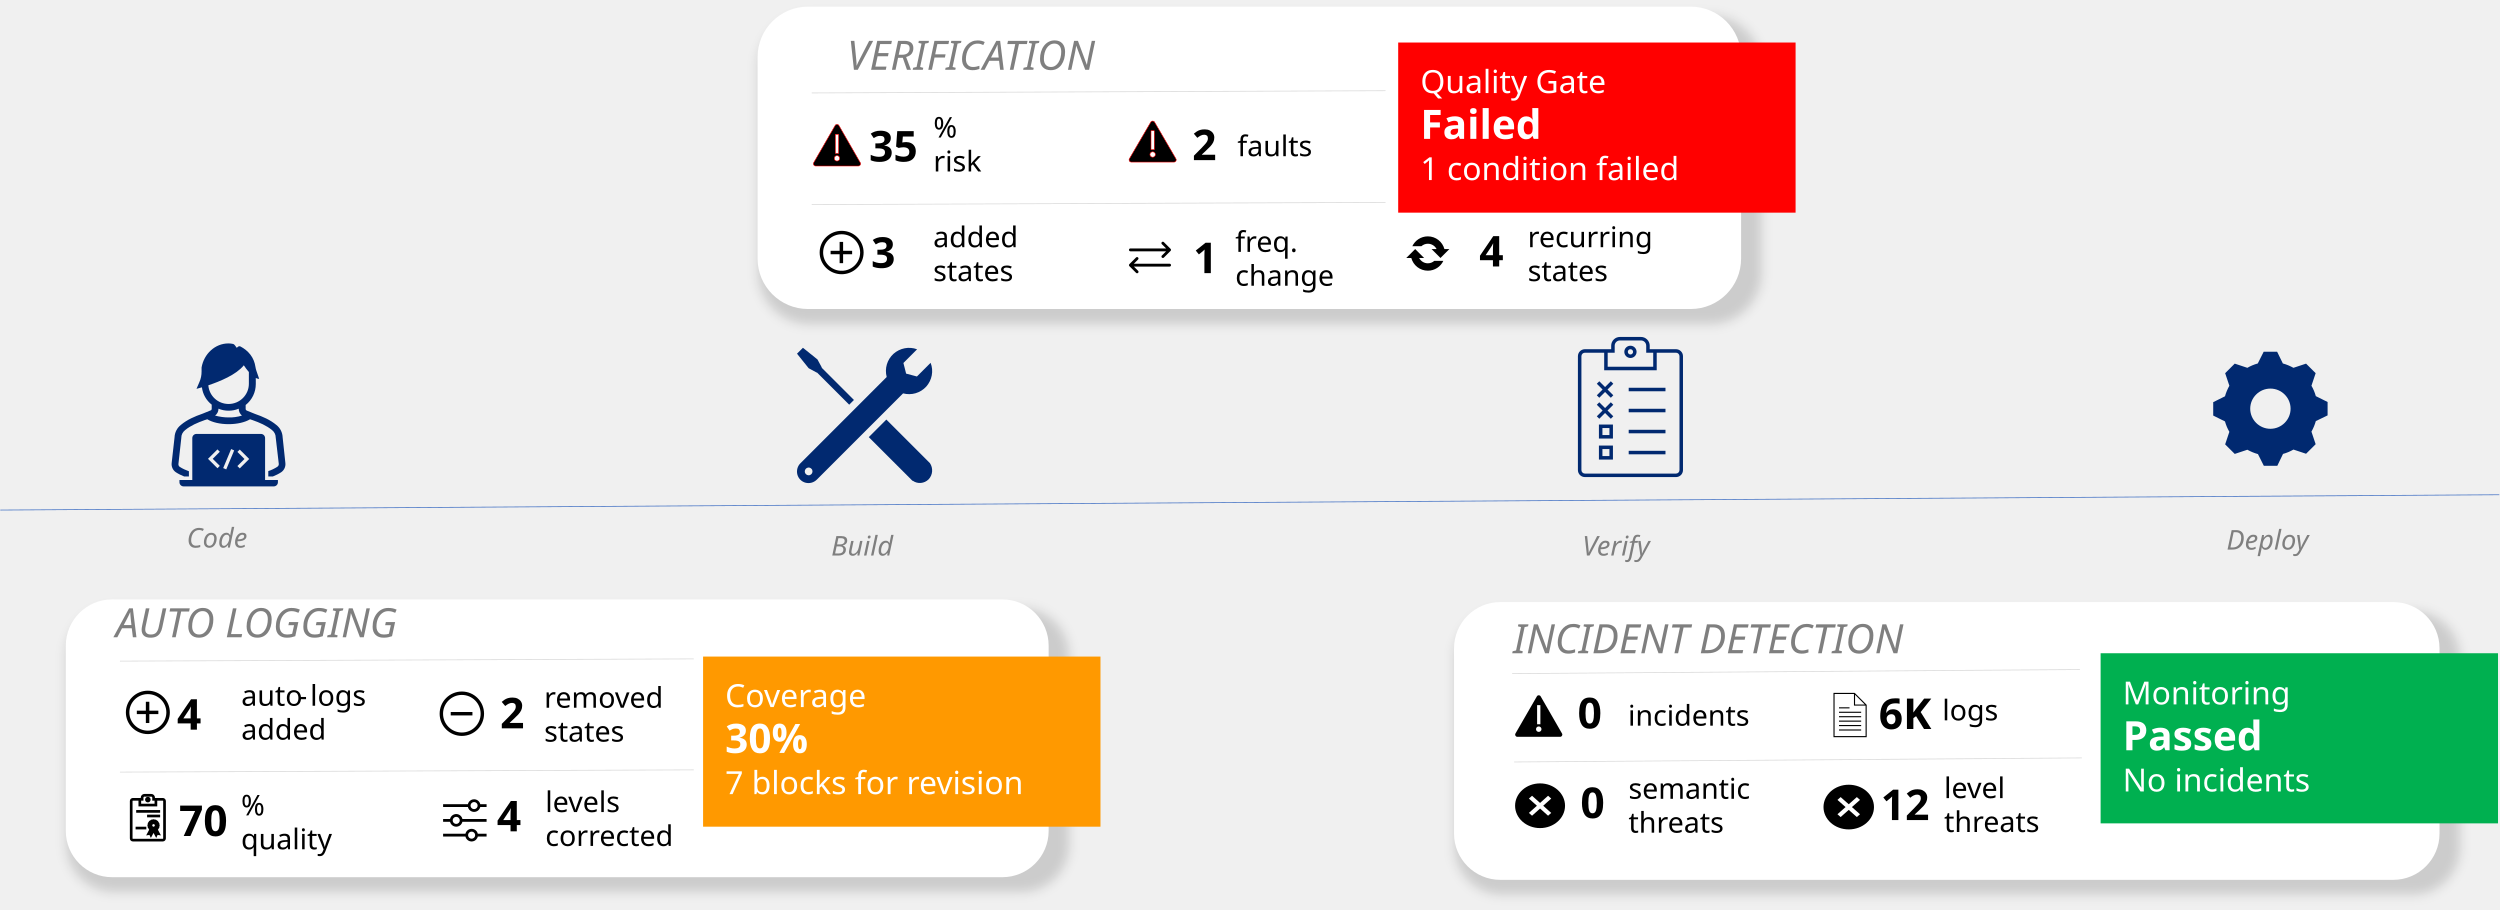
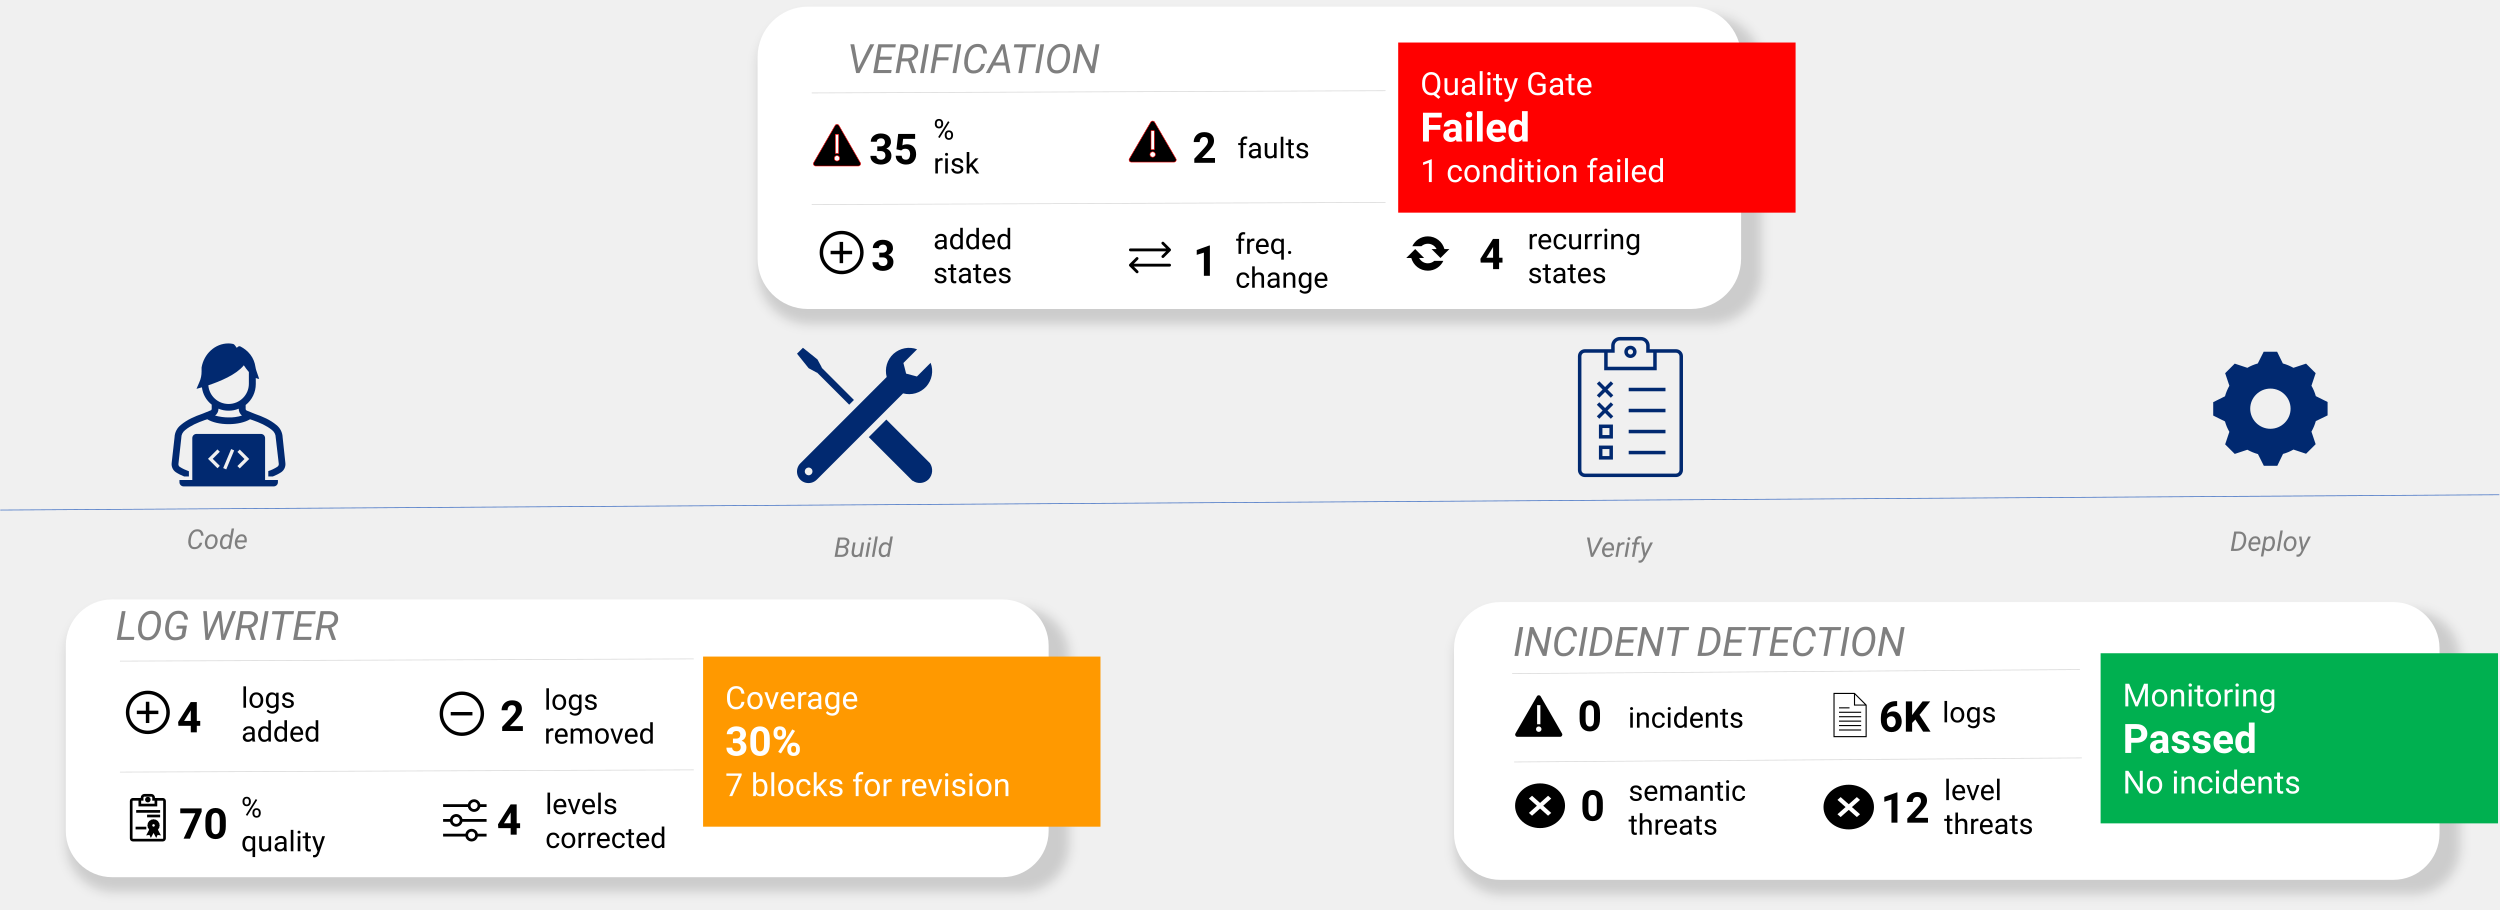
<svg xmlns="http://www.w3.org/2000/svg" width="3762" height="1369" xml:space="preserve" overflow="hidden">
  <defs>
    <filter id="fx0" x="-10%" y="-10%" width="120%" height="120%" filterUnits="userSpaceOnUse" primitiveUnits="userSpaceOnUse">
      <feComponentTransfer color-interpolation-filters="sRGB">
        <feFuncR type="discrete" tableValues="0 0" />
        <feFuncG type="discrete" tableValues="0 0" />
        <feFuncB type="discrete" tableValues="0 0" />
        <feFuncA type="linear" slope="0.149" intercept="0" />
      </feComponentTransfer>
      <feGaussianBlur stdDeviation="7.639 7.639" />
    </filter>
    <filter id="fx1" x="-10%" y="-10%" width="120%" height="120%" filterUnits="userSpaceOnUse" primitiveUnits="userSpaceOnUse">
      <feComponentTransfer color-interpolation-filters="sRGB">
        <feFuncR type="discrete" tableValues="0 0" />
        <feFuncG type="discrete" tableValues="0 0" />
        <feFuncB type="discrete" tableValues="0 0" />
        <feFuncA type="linear" slope="0.149" intercept="0" />
      </feComponentTransfer>
      <feGaussianBlur stdDeviation="7.639 7.639" />
    </filter>
    <filter id="fx2" x="-10%" y="-10%" width="120%" height="120%" filterUnits="userSpaceOnUse" primitiveUnits="userSpaceOnUse">
      <feComponentTransfer color-interpolation-filters="sRGB">
        <feFuncR type="discrete" tableValues="0 0" />
        <feFuncG type="discrete" tableValues="0 0" />
        <feFuncB type="discrete" tableValues="0 0" />
        <feFuncA type="linear" slope="0.149" intercept="0" />
      </feComponentTransfer>
      <feGaussianBlur stdDeviation="7.639 7.639" />
    </filter>
    <clipPath id="clip3">
      <rect x="320" y="164" width="3762" height="1369" />
    </clipPath>
    <clipPath id="clip4">
      <rect x="-7" y="-7" width="1570" height="526" />
    </clipPath>
    <clipPath id="clip5">
      <rect x="0" y="0" width="1558" height="512" />
    </clipPath>
    <clipPath id="clip6">
      <rect x="2016" y="517" width="69" height="70" />
    </clipPath>
    <clipPath id="clip7">
      <rect x="2016" y="517" width="69" height="70" />
    </clipPath>
    <clipPath id="clip8">
      <rect x="2016" y="517" width="69" height="70" />
    </clipPath>
    <clipPath id="clip9">
      <rect x="2435" y="511" width="68" height="68" />
    </clipPath>
    <clipPath id="clip10">
      <rect x="2435" y="511" width="68" height="68" />
    </clipPath>
    <clipPath id="clip11">
      <rect x="2435" y="511" width="68" height="68" />
    </clipPath>
    <clipPath id="clip12">
      <rect x="-7" y="-7" width="1574" height="487" />
    </clipPath>
    <clipPath id="clip13">
      <rect x="0" y="0" width="1561" height="474" />
    </clipPath>
    <clipPath id="clip14">
      <rect x="3063" y="1200" width="81" height="81" />
    </clipPath>
    <clipPath id="clip15">
      <rect x="3063" y="1200" width="81" height="81" />
    </clipPath>
    <clipPath id="clip16">
      <rect x="3063" y="1200" width="81" height="81" />
    </clipPath>
    <clipPath id="clip17">
      <rect x="3053" y="1336" width="98" height="86" />
    </clipPath>
    <clipPath id="clip18">
      <rect x="3053" y="1336" width="98" height="86" />
    </clipPath>
    <clipPath id="clip19">
      <rect x="3053" y="1336" width="98" height="86" />
    </clipPath>
    <clipPath id="clip20">
      <rect x="542" y="657" width="245" height="244" />
    </clipPath>
    <clipPath id="clip21">
      <rect x="542" y="657" width="245" height="244" />
    </clipPath>
    <clipPath id="clip22">
      <rect x="542" y="657" width="245" height="244" />
    </clipPath>
    <clipPath id="clip23">
      <rect x="1499" y="666" width="245" height="245" />
    </clipPath>
    <clipPath id="clip24">
      <rect x="1499" y="666" width="245" height="245" />
    </clipPath>
    <clipPath id="clip25">
      <rect x="1499" y="666" width="245" height="245" />
    </clipPath>
    <clipPath id="clip26">
      <rect x="3614" y="658" width="244" height="243" />
    </clipPath>
    <clipPath id="clip27">
      <rect x="3614" y="658" width="244" height="243" />
    </clipPath>
    <clipPath id="clip28">
      <rect x="3614" y="658" width="244" height="243" />
    </clipPath>
    <clipPath id="clip29">
      <rect x="2646" y="650" width="254" height="254" />
    </clipPath>
    <clipPath id="clip30">
      <rect x="2646" y="650" width="254" height="254" />
    </clipPath>
    <clipPath id="clip31">
      <rect x="2646" y="650" width="254" height="254" />
    </clipPath>
    <clipPath id="clip32">
      <rect x="1540" y="343" width="80" height="80" />
    </clipPath>
    <clipPath id="clip33">
      <rect x="1540" y="343" width="80" height="80" />
    </clipPath>
    <clipPath id="clip34">
      <rect x="1540" y="343" width="80" height="80" />
    </clipPath>
    <clipPath id="clip35">
      <rect x="2015" y="337" width="80" height="79" />
    </clipPath>
    <clipPath id="clip36">
      <rect x="2015" y="337" width="80" height="79" />
    </clipPath>
    <clipPath id="clip37">
      <rect x="2015" y="337" width="80" height="79" />
    </clipPath>
    <clipPath id="clip38">
      <rect x="2596" y="1202" width="80" height="80" />
    </clipPath>
    <clipPath id="clip39">
      <rect x="2596" y="1202" width="80" height="80" />
    </clipPath>
    <clipPath id="clip40">
      <rect x="2596" y="1202" width="80" height="80" />
    </clipPath>
    <clipPath id="clip41">
      <rect x="1546" y="504" width="80" height="79" />
    </clipPath>
    <clipPath id="clip42">
      <rect x="1546" y="504" width="80" height="79" />
    </clipPath>
    <clipPath id="clip43">
      <rect x="1546" y="504" width="80" height="79" />
    </clipPath>
    <clipPath id="clip44">
      <rect x="2590" y="1334" width="96" height="85" />
    </clipPath>
    <clipPath id="clip45">
      <rect x="2590" y="1334" width="96" height="85" />
    </clipPath>
    <clipPath id="clip46">
      <rect x="2590" y="1334" width="96" height="85" />
    </clipPath>
    <clipPath id="clip47">
      <rect x="-7" y="-7" width="1570" height="487" />
    </clipPath>
    <clipPath id="clip48">
      <rect x="0" y="0" width="1557" height="474" />
    </clipPath>
    <clipPath id="clip49">
      <rect x="502" y="1196" width="80" height="79" />
    </clipPath>
    <clipPath id="clip50">
      <rect x="502" y="1196" width="80" height="79" />
    </clipPath>
    <clipPath id="clip51">
      <rect x="502" y="1196" width="80" height="79" />
    </clipPath>
    <clipPath id="clip52">
      <rect x="974" y="1197" width="81" height="82" />
    </clipPath>
    <clipPath id="clip53">
      <rect x="974" y="1197" width="81" height="82" />
    </clipPath>
    <clipPath id="clip54">
      <rect x="974" y="1197" width="81" height="82" />
    </clipPath>
    <clipPath id="clip55">
      <rect x="500" y="1353" width="85" height="83" />
    </clipPath>
    <clipPath id="clip56">
      <rect x="500" y="1353" width="85" height="83" />
    </clipPath>
    <clipPath id="clip57">
      <rect x="500" y="1353" width="85" height="83" />
    </clipPath>
    <clipPath id="clip58">
      <rect x="974" y="1354" width="90" height="90" />
    </clipPath>
    <clipPath id="clip59">
      <rect x="974" y="1354" width="90" height="90" />
    </clipPath>
    <clipPath id="clip60">
      <rect x="974" y="1354" width="90" height="90" />
    </clipPath>
  </defs>
  <g clip-path="url(#clip3)" transform="translate(-320 -164)">
    <g clip-path="url(#clip4)" filter="url(#fx0)" transform="translate(1437 164)">
      <g clip-path="url(#clip5)">
        <path d="M24.198 101.05C24.198 58.329 58.83 23.698 101.55 23.698L1456.45 23.698C1499.17 23.698 1533.8 58.329 1533.8 101.05L1533.8 410.445C1533.8 453.166 1499.17 487.798 1456.45 487.798L101.55 487.798C58.83 487.798 24.198 453.166 24.198 410.445Z" fill="#FFFFFF" fill-rule="evenodd" />
      </g>
    </g>
    <path d="M1460 249.835C1460 207.953 1493.95 174 1535.84 174L2864.16 174C2906.05 174 2940 207.953 2940 249.835L2940 553.165C2940 595.047 2906.05 629 2864.16 629L1535.84 629C1493.95 629 1460 595.047 1460 553.165Z" fill="#FFFFFF" fill-rule="evenodd" />
    <rect x="2424" y="228" width="598" height="256" fill="#FF0000" />
-     <text fill="#FFFFFF" font-family="Nunito,Nunito_MSFontService,sans-serif" font-weight="400" font-size="48" transform="matrix(1 0 0 1 2457.43 304)">Quality Gate<tspan font-weight="700" font-size="61" x="0" y="69">Failed</tspan>
-       <tspan font-size="48" x="0" y="131">1 condition failed</tspan>
-     </text>
+     <text fill="#FFFFFF" font-family="Roboto,Roboto_MSFontService,sans-serif" font-weight="400" font-size="48" transform="matrix(1 0 0 1 2457.43 307)">Quality Gate</text>
+     <text fill="#FFFFFF" font-family="Roboto,Roboto_MSFontService,sans-serif" font-weight="700" font-size="61" transform="matrix(1 0 0 1 2457.43 377)">Failed</text>
+     <text fill="#FFFFFF" font-family="Roboto,Roboto_MSFontService,sans-serif" font-weight="400" font-size="48" transform="matrix(1 0 0 1 2457.43 438)">1 condition failed</text>
    <path d="M0 0 863.466 3.364" stroke="#D9D9D9" stroke-width="1.146" stroke-miterlimit="8" fill="none" fill-rule="evenodd" transform="matrix(1 0 0 -1 1541.5 303.864)" />
    <path d="M0 0 863.466 3.364" stroke="#D9D9D9" stroke-width="1.146" stroke-miterlimit="8" fill="none" fill-rule="evenodd" transform="matrix(1 0 0 -1 1541.5 471.864)" />
-     <text font-family="Nunito,Nunito_MSFontService,sans-serif" font-weight="700" font-size="64" transform="matrix(1 0 0 1 1627.8 407)">35<tspan font-size="64" x="486.252" y="-2">2</tspan>
-       <tspan font-weight="400" font-size="43" x="554.169" y="-8">faults</tspan>
-       <tspan font-size="64" x="3.048" y="160">3 </tspan>
-       <tspan font-weight="400" font-size="43" x="96.738" y="-36">%</tspan>
-       <tspan font-weight="400" font-size="43" x="96.738" y="15">risk</tspan>
-       <tspan font-weight="400" font-size="43" x="96.447" y="129">added</tspan>
-       <tspan font-weight="400" font-size="43" x="96.447" y="180">states</tspan>
-       <tspan font-size="64" x="487.819" y="168">1 </tspan>
-       <tspan font-weight="400" font-size="43" x="551.013" y="136">freq. </tspan>
-       <tspan font-weight="400" font-size="43" x="551.013" y="187">change</tspan>
-     </text>
+     <text font-family="Roboto,Roboto_MSFontService,sans-serif" font-weight="700" font-size="64" transform="matrix(1 0 0 1 1627.8 411)">35</text>
+     <text font-family="Roboto,Roboto_MSFontService,sans-serif" font-weight="700" font-size="64" transform="matrix(1 0 0 1 2114.05 409)">2</text>
+     <text font-family="Roboto,Roboto_MSFontService,sans-serif" font-weight="400" font-size="43" transform="matrix(1 0 0 1 2181.97 402)">faults</text>
+     <text font-family="Roboto,Roboto_MSFontService,sans-serif" font-weight="700" font-size="64" transform="matrix(1 0 0 1 1630.84 571)">3 </text>
+     <text font-family="Roboto,Roboto_MSFontService,sans-serif" font-weight="400" font-size="43" transform="matrix(1 0 0 1 1724.53 374)">%</text>
+     <text font-family="Roboto,Roboto_MSFontService,sans-serif" font-weight="400" font-size="43" transform="matrix(1 0 0 1 1724.53 425)">risk</text>
+     <text font-family="Roboto,Roboto_MSFontService,sans-serif" font-weight="400" font-size="43" transform="matrix(1 0 0 1 1724.24 539)">added</text>
+     <text font-family="Roboto,Roboto_MSFontService,sans-serif" font-weight="400" font-size="43" transform="matrix(1 0 0 1 1724.24 590)">states</text>
+     <text font-family="Roboto,Roboto_MSFontService,sans-serif" font-weight="700" font-size="64" transform="matrix(1 0 0 1 2115.61 579)">1 </text>
+     <text font-family="Roboto,Roboto_MSFontService,sans-serif" font-weight="400" font-size="43" transform="matrix(1 0 0 1 2178.81 546)">freq. </text>
+     <text font-family="Roboto,Roboto_MSFontService,sans-serif" font-weight="400" font-size="43" transform="matrix(1 0 0 1 2178.81 597)">change</text>
    <g clip-path="url(#clip6)">
      <g clip-path="url(#clip7)">
        <g clip-path="url(#clip8)">
          <path d="M5.031 43.844 58.765 43.844 52.382 37.461C51.571 36.59 51.619 35.225 52.49 34.414 53.318 33.642 54.602 33.642 55.43 34.414L65.492 44.476C66.333 45.318 66.333 46.682 65.492 47.524L55.43 57.586C54.588 58.427 53.224 58.427 52.382 57.586 51.541 56.744 51.541 55.38 52.382 54.538L58.765 48.156 5.031 48.156C3.84 48.156 2.875 47.191 2.875 46 2.875 44.809 3.84 43.844 5.031 43.844Z" transform="matrix(-1 0 0 1.00001 2085 517)" />
          <path d="M63.968 20.844 10.235 20.844 16.617 14.461C17.489 13.649 17.537 12.285 16.725 11.414 15.913 10.542 14.549 10.494 13.678 11.306 13.64 11.341 13.604 11.377 13.57 11.414L3.507 21.476C2.667 22.318 2.667 23.682 3.507 24.524L13.57 34.586C14.412 35.427 15.776 35.427 16.617 34.586 17.458 33.744 17.458 32.38 16.617 31.539L10.235 25.156 63.968 25.156C65.159 25.156 66.125 24.191 66.125 23 66.125 21.809 65.159 20.844 63.968 20.844Z" transform="matrix(-1 0 0 1.00001 2085 517)" />
        </g>
      </g>
    </g>
-     <text font-family="Nunito,Nunito_MSFontService,sans-serif" font-weight="700" font-size="64" transform="matrix(1 0 0 1 2545.97 565)">4 <tspan font-weight="400" font-size="43" x="72.922" y="-29">recurring</tspan>
-       <tspan font-weight="400" font-size="43" x="72.922" y="22">states</tspan>
-     </text>
+     <text font-family="Roboto,Roboto_MSFontService,sans-serif" font-weight="700" font-size="64" transform="matrix(1 0 0 1 2545.97 569)">4 </text>
+     <text font-family="Roboto,Roboto_MSFontService,sans-serif" font-weight="400" font-size="43" transform="matrix(1 0 0 1 2618.89 539)">recurring</text>
+     <text font-family="Roboto,Roboto_MSFontService,sans-serif" font-weight="400" font-size="43" transform="matrix(1 0 0 1 2618.89 590)">states</text>
    <g clip-path="url(#clip9)">
      <g clip-path="url(#clip10)">
        <g clip-path="url(#clip11)">
          <path d="M14.586 40.2 27.986 26.8 20.519 26.8C22.962 22.054 27.917 18.774 33.64 18.774 37.339 18.774 40.758 20.17 43.341 22.473L56.95 22.473C52.832 13.679 43.899 7.677 33.64 7.677 21.705 7.677 11.655 15.773 8.724 26.8L1.186 26.8 14.586 40.2Z" transform="matrix(1 0 0 -1 2435 579)" />
          <path d="M66.023 40.2 52.623 26.8 39.223 40.2 46.76 40.2C44.318 44.946 39.362 48.226 33.64 48.226 29.941 48.226 26.521 46.83 23.939 44.527L10.259 44.527C14.447 53.321 23.31 59.323 33.64 59.323 45.574 59.323 55.624 51.227 58.555 40.2L66.023 40.2Z" transform="matrix(1 0 0 -1 2435 579)" />
        </g>
      </g>
    </g>
    <g clip-path="url(#clip12)" filter="url(#fx1)" transform="translate(2485 1060)">
      <g clip-path="url(#clip13)">
        <path d="M24.198 94.759C24.198 55.513 56.013 23.698 95.259 23.698L1465.8 23.698C1505.04 23.698 1536.86 55.513 1536.86 94.759L1536.86 378.997C1536.86 418.243 1505.04 450.058 1465.8 450.058L95.259 450.058C56.013 450.058 24.198 418.243 24.198 378.997Z" fill="#FFFFFF" fill-rule="evenodd" />
      </g>
    </g>
    <path d="M2508 1139.67C2508 1101.19 2539.19 1070 2577.67 1070L3921.33 1070C3959.81 1070 3991 1101.19 3991 1139.67L3991 1418.33C3991 1456.81 3959.81 1488 3921.33 1488L2577.67 1488C2539.19 1488 2508 1456.81 2508 1418.33Z" fill="#FFFFFF" fill-rule="evenodd" />
-     <text fill="#7F7F7F" font-family="Nunito,Nunito_MSFontService,sans-serif" font-style="italic" font-weight="400" font-size="61" transform="matrix(1 0 0 1 2596.82 1147)">INCIDENT DETECTION<tspan fill="#000000" font-style="normal" font-weight="700" font-size="64" x="97.149" y="113">0</tspan>
-       <tspan fill="#000000" font-style="normal" font-size="43" x="173.067" y="109">incidents</tspan>
-     </text>
+     <text fill="#7F7F7F" font-family="Roboto,Roboto_MSFontService,sans-serif" font-style="italic" font-weight="400" font-size="61" transform="matrix(1 0 0 1 2596.82 1151)">INCIDENT DETECTION</text>
+     <text font-family="Roboto,Roboto_MSFontService,sans-serif" font-weight="700" font-size="64" transform="matrix(1 0 0 1 2693.97 1264)">0</text>
+     <text font-family="Roboto,Roboto_MSFontService,sans-serif" font-weight="400" font-size="43" transform="matrix(1 0 0 1 2769.89 1259)">incidents</text>
    <g clip-path="url(#clip14)">
      <g clip-path="url(#clip15)">
        <g clip-path="url(#clip16)">
          <path d="M3087.33 1235 3120.67 1235 3120.67 1236.67 3087.33 1236.67Z" />
          <path d="M3087.33 1228.33 3103.17 1228.33 3103.17 1230 3087.33 1230Z" />
          <path d="M3087.33 1241.67 3120.67 1241.67 3120.67 1243.33 3087.33 1243.33Z" />
          <path d="M3087.33 1248.33 3120.67 1248.33 3120.67 1250 3087.33 1250Z" />
          <path d="M3087.33 1255 3120.67 1255 3120.67 1256.67 3087.33 1256.67Z" />
          <path d="M3087.33 1261.67 3120.67 1261.67 3120.67 1263.33 3087.33 1263.33Z" />
          <path d="M3079 1206.67 3079 1273.33 3129 1273.33 3129 1224.66 3111.01 1206.67ZM3111.51 1209.53 3126.14 1224.15C3126.14 1224.16 3126.14 1224.16 3126.14 1224.16 3126.14 1224.17 3126.14 1224.17 3126.13 1224.17L3111.5 1224.17 3111.5 1209.53C3111.5 1209.53 3111.5 1209.52 3111.51 1209.52 3111.51 1209.52 3111.51 1209.52 3111.51 1209.53ZM3080.67 1271.67 3080.67 1208.33 3109.83 1208.33 3109.83 1225.83 3127.33 1225.83 3127.33 1271.67Z" />
        </g>
      </g>
    </g>
-     <text font-family="Nunito,Nunito_MSFontService,sans-serif" font-weight="700" font-size="64" transform="matrix(1 0 0 1 3147.18 1261)">6K<tspan font-weight="400" font-size="43" x="95.621" y="-13">logs</tspan>
-       <tspan font-size="64" x="-448.961" y="134">0</tspan>
-     </text>
+     <text font-family="Roboto,Roboto_MSFontService,sans-serif" font-weight="700" font-size="64" transform="matrix(1 0 0 1 3147.18 1265)">6K</text>
+     <text font-family="Roboto,Roboto_MSFontService,sans-serif" font-weight="400" font-size="43" transform="matrix(1 0 0 1 3242.8 1251)">logs</text>
+     <text font-family="Roboto,Roboto_MSFontService,sans-serif" font-weight="700" font-size="64" transform="matrix(1 0 0 1 2698.22 1399)">0</text>
    <g clip-path="url(#clip17)">
      <g clip-path="url(#clip18)">
        <g clip-path="url(#clip19)">
          <path d="M42.487 8.854C23.914 8.854 8.858 23.909 8.858 42.481 8.857 61.054 23.913 76.11 42.485 76.11 61.057 76.111 76.113 61.055 76.114 42.483 76.114 42.482 76.114 42.481 76.114 42.48 76.121 23.916 61.077 8.861 42.513 8.854 42.504 8.854 42.495 8.854 42.487 8.854ZM57.512 53.275 53.279 57.508 42.487 46.714 31.698 57.506 27.465 53.273 38.25 42.48 27.46 31.687 31.698 27.454 42.487 38.25 53.279 27.454 57.512 31.687 46.72 42.48Z" transform="matrix(1.12942 0 0 1 3054 1336)" />
        </g>
      </g>
    </g>
-     <text font-family="Nunito,Nunito_MSFontService,sans-serif" font-weight="400" font-size="43" transform="matrix(1 0 0 1 2770.54 1366)">semantic<tspan font-size="43" x="0" y="51">threats</tspan>
-       <tspan font-weight="700" font-size="64" x="379.705" y="32">12</tspan>
-       <tspan font-size="43" x="474.93" y="-1">level </tspan>
-       <tspan font-size="43" x="474.93" y="50">threats</tspan>
-     </text>
+     <text font-family="Roboto,Roboto_MSFontService,sans-serif" font-weight="400" font-size="43" transform="matrix(1 0 0 1 2770.54 1369)">semantic</text>
+     <text font-family="Roboto,Roboto_MSFontService,sans-serif" font-weight="400" font-size="43" transform="matrix(1 0 0 1 2770.54 1420)">threats</text>
+     <text font-family="Roboto,Roboto_MSFontService,sans-serif" font-weight="700" font-size="64" transform="matrix(1 0 0 1 3150.25 1402)">12</text>
+     <text font-family="Roboto,Roboto_MSFontService,sans-serif" font-weight="400" font-size="43" transform="matrix(1 0 0 1 3245.47 1368)">level </text>
+     <text font-family="Roboto,Roboto_MSFontService,sans-serif" font-weight="400" font-size="43" transform="matrix(1 0 0 1 3245.47 1419)">threats</text>
    <path d="M0 0 854.297 6.121" stroke="#D9D9D9" stroke-width="1.146" stroke-miterlimit="8" fill="none" fill-rule="evenodd" transform="matrix(1 0 0 -1 2598.5 1310.62)" />
    <path d="M0 0 854.297 6.121" stroke="#D9D9D9" stroke-width="1.146" stroke-miterlimit="8" fill="none" fill-rule="evenodd" transform="matrix(1 0 0 -1 2595.5 1177.62)" />
    <rect x="3481" y="1147" width="598" height="256" fill="#00B050" />
-     <text fill="#FFFFFF" font-family="Nunito,Nunito_MSFontService,sans-serif" font-weight="400" font-size="48" transform="matrix(1 0 0 1 3514.21 1224)">Monitoring<tspan font-weight="700" font-size="61" x="0" y="69">Passed</tspan>
-       <tspan font-size="48" x="0" y="131">No incidents</tspan>
-     </text>
+     <text fill="#FFFFFF" font-family="Roboto,Roboto_MSFontService,sans-serif" font-weight="400" font-size="48" transform="matrix(1 0 0 1 3514.21 1227)">Monitoring</text>
+     <text fill="#FFFFFF" font-family="Roboto,Roboto_MSFontService,sans-serif" font-weight="700" font-size="61" transform="matrix(1 0 0 1 3514.21 1297)">Passed</text>
+     <text fill="#FFFFFF" font-family="Roboto,Roboto_MSFontService,sans-serif" font-weight="400" font-size="48" transform="matrix(1 0 0 1 3514.21 1358)">No incidents</text>
    <g clip-path="url(#clip20)">
      <g clip-path="url(#clip21)">
        <g clip-path="url(#clip22)">
          <path d="M157.444 138.206C168.075 142.003 178.2 146.306 186.553 153.141 190.097 155.925 192.122 159.975 192.122 164.531L196.678 203.766C196.931 205.538 196.172 207.309 194.653 208.322L194.653 208.322C190.35 211.106 185.794 213.384 180.984 214.903L180.984 223.003 187.819 223.003C192.122 221.231 196.425 219.206 200.222 216.675L200.222 216.675C204.778 213.638 207.309 208.069 206.55 202.5L202.5 164.278C202.247 156.938 198.956 150.103 193.134 145.547 183.769 137.7 172.631 132.891 160.988 128.841L148.584 123.778C147.572 123.272 147.066 122.513 147.066 121.5L147.066 115.425C156.684 107.831 162.253 96.188 162.253 83.784L162.253 74.672C163.772 75.684 165.544 75.938 167.316 76.191L163.013 63.534C162.506 61.763 162 59.991 161.747 58.219 159.722 43.791 151.116 33.666 139.219 27.337 138.206 26.831 136.941 26.831 135.928 27.591L133.65 29.363 131.119 25.819C130.359 24.806 129.347 23.794 128.081 23.541 125.803 23.034 123.525 22.781 121.247 22.781 101.25 22.781 84.544 38.475 81 58.978L81 60.75 81 60.75 81 65.053C81 70.622 79.987 75.938 77.709 81L73.406 91.125C73.406 91.125 76.444 90.366 81.506 88.847 82.772 99.225 88.088 108.591 96.188 114.919L96.188 121.247C96.188 122.259 95.681 123.272 94.669 123.525L82.266 128.588C70.622 132.638 59.484 137.447 50.119 145.294 44.297 149.85 40.753 156.684 40.5 164.025L36.197 202.5C35.438 208.069 37.969 213.638 42.525 216.675 46.322 219.206 50.625 221.231 54.928 223.003L62.016 223.003 62.016 215.156C57.206 213.384 52.65 211.359 48.347 208.575 46.828 207.563 46.069 205.791 46.322 204.019L50.625 165.038 50.625 164.531C50.625 159.975 52.903 155.925 56.447 153.141 64.8 146.306 74.925 142.003 85.556 138.206L89.606 136.941C96.947 141.497 108.591 144.281 121.5 144.281 134.409 144.281 146.053 141.497 153.647 136.941L157.444 138.206ZM91.125 85.809C108.338 79.987 133.144 69.862 144.281 55.688 146.559 59.231 149.091 62.522 151.875 65.812L151.875 83.531C151.875 100.238 138.206 113.906 121.5 113.906 105.553 113.906 92.391 101.756 91.125 85.809ZM101.25 131.372C104.288 129.094 106.313 125.297 106.313 121.247L106.313 120.994C115.931 125.044 127.069 125.044 136.688 120.994L136.688 121.247C136.688 125.044 138.459 128.841 141.497 131.372 134.916 133.397 128.081 134.409 121.247 134.156 114.666 134.156 107.831 133.144 101.25 131.372Z" fill="#012970" transform="matrix(1.00412 0 0 1 542 658)" />
          <path d="M176.175 165.291C176.175 161.747 173.391 158.963 169.847 158.963L169.847 158.963 73.406 158.963C69.862 158.963 67.078 161.747 67.078 165.291L67.078 165.291 67.078 228.319 47.841 228.319 47.841 231.609C47.841 235.153 50.625 237.938 54.169 237.938L189.084 237.938C192.628 237.938 195.413 235.153 195.413 231.609L195.413 228.319 176.175 228.319 176.175 165.291ZM108.338 207.056 104.794 210.6 90.619 196.425 104.794 182.25 108.338 185.794 97.706 196.425 108.338 207.056ZM117.956 212.372 113.4 210.347 125.297 181.744 129.853 183.769 117.956 212.372ZM138.206 210.853 134.663 207.309 145.294 196.678 134.663 186.047 138.206 182.503 152.381 196.678 138.206 210.853Z" fill="#012970" transform="matrix(1.00412 0 0 1 542 658)" />
        </g>
      </g>
    </g>
    <g clip-path="url(#clip23)">
      <g clip-path="url(#clip24)">
        <g clip-path="url(#clip25)">
          <path d="M1540.94 877.45C1539.16 879.229 1536.87 879.737 1534.58 878.721 1532.3 877.704 1531.03 875.671 1531.03 873.383 1531.03 871.096 1532.55 868.808 1534.58 868.046 1536.87 867.029 1539.16 867.537 1540.94 869.317 1543.23 871.35 1543.23 875.162 1540.94 877.45ZM1720.38 709.954 1699.79 730.542 1683.53 726.221 1679.46 710.208 1700.05 689.621C1687.85 685.046 1674.12 687.842 1664.46 696.483 1654.8 705.379 1650.99 718.596 1654.3 731.304L1524.67 860.929C1520.1 865.25 1518.32 871.858 1519.84 877.958 1521.37 884.058 1526.2 888.887 1532.3 890.412 1538.4 891.937 1544.75 890.158 1549.33 885.583L1678.95 755.958C1691.66 759.262 1704.88 755.45 1713.77 745.792 1722.41 736.133 1725.21 722.154 1720.38 709.954Z" fill="#012970" />
          <path d="M1719.36 860.929 1653.79 795.354 1627.35 821.787 1690.9 885.329 1693.18 887.617 1693.44 887.362C1700.81 892.7 1710.98 891.683 1717.33 885.329 1723.68 878.721 1724.45 868.554 1719.36 860.929L1719.36 860.929Z" fill="#012970" />
          <path d="M1556.44 717.325 1556.7 717.071 1550.09 704.871 1528.23 687.333 1519.33 696.229 1536.87 718.087 1549.07 724.696 1549.33 724.442 1597.87 772.987 1604.99 765.871Z" fill="#012970" />
        </g>
      </g>
    </g>
    <g clip-path="url(#clip26)">
      <g clip-path="url(#clip27)">
        <g clip-path="url(#clip28)">
          <path d="M121 151.25C104.363 151.25 90.75 137.637 90.75 121 90.75 104.363 104.363 90.75 121 90.75 137.637 90.75 151.25 104.363 151.25 121 151.25 137.637 137.637 151.25 121 151.25ZM189.062 102.094C187.55 96.548 185.281 91.254 182.508 86.465L188.81 67.558 174.442 53.19 155.535 59.492C150.494 56.719 145.2 54.45 139.654 52.938L131.083 35.292 110.917 35.292 102.094 52.938C96.548 54.45 91.254 56.719 86.465 59.492L67.558 53.19 53.19 67.558 59.492 86.465C56.719 91.506 54.45 96.8 52.938 102.346L35.292 110.917 35.292 131.083 52.938 139.906C54.45 145.452 56.719 150.746 59.492 155.535L53.19 174.442 67.558 188.81 86.465 182.508C91.506 185.281 96.8 187.55 102.346 189.062L111.169 206.708 131.335 206.708 140.158 189.062C145.704 187.55 150.998 185.281 155.787 182.508L174.694 188.81 189.062 174.442 182.76 155.535C185.533 150.494 187.802 145.2 189.315 139.654L206.96 130.831 206.96 110.665 189.062 102.094Z" fill="#012970" transform="matrix(6.12323e-17 1 -1.00413 6.14854e-17 3858 658)" />
        </g>
      </g>
    </g>
    <g clip-path="url(#clip29)">
      <g clip-path="url(#clip30)">
        <g clip-path="url(#clip31)">
          <path d="M2773.5 702.708C2778.59 702.708 2782.72 698.579 2782.72 693.484 2782.72 688.39 2778.59 684.26 2773.5 684.26L2773.24 684.26C2768.22 684.35 2764.22 688.47 2764.28 693.484 2764.28 698.575 2768.41 702.7 2773.5 702.708ZM2770.62 690.691C2771.33 689.96 2772.31 689.543 2773.33 689.531L2773.5 689.531C2775.68 689.531 2777.45 691.301 2777.45 693.485 2777.45 695.668 2775.68 697.438 2773.5 697.438 2771.32 697.438 2769.55 695.668 2769.55 693.484 2769.55 693.471 2769.55 693.458 2769.55 693.445 2769.52 692.423 2769.91 691.434 2770.62 690.699Z" fill="#012970" />
          <path d="M2770.87 747.505 2826.21 747.505 2826.21 752.776 2770.87 752.776Z" fill="#012970" />
          <path d="M2770.87 779.13 2826.21 779.13 2826.21 784.401 2770.87 784.401Z" fill="#012970" />
          <path d="M2770.87 810.755 2826.21 810.755 2826.21 816.026 2770.87 816.026Z" fill="#012970" />
          <path d="M2770.87 842.38 2826.21 842.38 2826.21 847.651 2770.87 847.651Z" fill="#012970" />
          <path d="M2743.97 737.741 2735.29 746.419 2726.61 737.741 2722.88 741.467 2731.56 750.146 2722.88 758.824 2726.61 762.551 2735.29 753.872 2743.97 762.551 2747.69 758.824 2739.02 750.146 2747.69 741.467 2743.97 737.741Z" fill="#012970" />
          <path d="M2743.97 769.366 2735.29 778.044 2726.61 769.366 2722.88 773.092 2731.56 781.771 2722.88 790.449 2726.61 794.176 2735.29 785.497 2743.97 794.176 2747.69 790.449 2739.02 781.771 2747.69 773.092 2743.97 769.366Z" fill="#012970" />
          <path d="M2726.06 823.938 2747.15 823.938 2747.15 802.854 2726.06 802.854ZM2731.33 808.125 2741.87 808.125 2741.87 818.667 2731.33 818.667Z" fill="#012970" />
          <path d="M2726.06 855.563 2747.15 855.563 2747.15 834.479 2726.06 834.479ZM2731.33 839.75 2741.87 839.75 2741.87 850.292 2731.33 850.292Z" fill="#012970" />
          <path d="M2852.56 700.018C2852.56 694.196 2847.84 689.476 2842.02 689.476L2802.49 689.476 2802.49 684.205C2802.48 676.931 2796.59 671.037 2789.31 671.028L2757.69 671.028C2750.41 671.037 2744.52 676.931 2744.51 684.205L2744.51 689.476 2704.98 689.476C2699.16 689.476 2694.44 694.196 2694.44 700.018L2694.44 871.375C2694.44 877.197 2699.16 881.917 2704.98 881.917L2842.02 881.917C2847.84 881.917 2852.56 877.197 2852.56 871.375ZM2739.24 694.747 2749.78 694.747 2749.78 684.205C2749.78 679.839 2753.32 676.299 2757.69 676.299L2789.31 676.299C2793.68 676.299 2797.22 679.839 2797.22 684.205L2797.22 694.747 2807.76 694.747 2807.76 715.885 2739.24 715.885ZM2842.02 876.646 2704.98 876.646C2702.07 876.646 2699.71 874.286 2699.71 871.375L2699.71 700.018C2699.71 697.107 2702.07 694.747 2704.98 694.747L2733.97 694.747 2733.97 721.156 2813.03 721.156 2813.03 694.747 2842.02 694.747C2844.93 694.747 2847.29 697.107 2847.29 700.018L2847.29 871.375C2847.29 874.286 2844.93 876.646 2842.02 876.646Z" fill="#012970" />
        </g>
      </g>
    </g>
-     <text fill="#7F7F7F" font-family="Nunito,Nunito_MSFontService,sans-serif" font-style="italic" font-weight="400" font-size="41" transform="matrix(1 0 0 1 600.83 988)">Code<tspan font-size="41" x="3069.5" y="3">Deploy</tspan>
-       <tspan font-size="41" x="969.86" y="12">Build</tspan>
-       <tspan font-size="41" x="2100.21" y="12">Verify</tspan>
-     </text>
+     <text fill="#7F7F7F" font-family="Roboto,Roboto_MSFontService,sans-serif" font-style="italic" font-weight="400" font-size="41" transform="matrix(1 0 0 1 600.83 990)">Code</text>
+     <text fill="#7F7F7F" font-family="Roboto,Roboto_MSFontService,sans-serif" font-style="italic" font-weight="400" font-size="41" transform="matrix(1 0 0 1 3675.77 993)">Deploy</text>
+     <text fill="#7F7F7F" font-family="Roboto,Roboto_MSFontService,sans-serif" font-style="italic" font-weight="400" font-size="41" transform="matrix(1 0 0 1 1574.7 1002)">Build</text>
+     <text fill="#7F7F7F" font-family="Roboto,Roboto_MSFontService,sans-serif" font-style="italic" font-weight="400" font-size="41" transform="matrix(1 0 0 1 2704.76 1002)">Verify</text>
    <path d="M0 0 3760.46 23.041" stroke="#4472C4" stroke-width="1.146" stroke-miterlimit="8" fill="none" fill-rule="evenodd" transform="matrix(1 0 0 -1 320.5 931.541)" />
    <g clip-path="url(#clip32)">
      <g clip-path="url(#clip33)">
        <g clip-path="url(#clip34)">
          <path d="M1614.56 408.833 1582.38 352.875C1581.15 350.653 1577.94 350.653 1576.7 352.875L1544.44 408.833C1543.21 411.055 1544.77 413.771 1547.32 413.771L1579.5 413.771 1611.68 413.771C1614.23 413.771 1615.79 411.055 1614.56 408.833ZM1577.03 366.042 1581.97 366.042 1581.97 394.844 1577.03 394.844 1577.03 366.042ZM1579.5 406.365C1577.2 406.365 1575.39 404.554 1575.39 402.25 1575.39 399.946 1577.2 398.136 1579.5 398.136 1581.8 398.136 1583.61 399.946 1583.61 402.25 1583.61 404.554 1581.8 406.365 1579.5 406.365Z" stroke="#FF0000" stroke-width="0.823" />
        </g>
      </g>
    </g>
    <g clip-path="url(#clip35)">
      <g clip-path="url(#clip36)">
        <g clip-path="url(#clip37)">
          <path d="M73.612 65 41.844 9.75C40.625 7.556 37.456 7.556 36.237 9.75L4.388 65C3.169 67.194 4.713 69.875 7.231 69.875L39 69.875 70.769 69.875C73.287 69.875 74.831 67.194 73.612 65ZM36.562 22.75 41.438 22.75 41.438 51.188 36.562 51.188 36.562 22.75ZM39 62.562C36.725 62.562 34.938 60.775 34.938 58.5 34.938 56.225 36.725 54.438 39 54.438 41.275 54.438 43.062 56.225 43.062 58.5 43.062 60.775 41.275 62.562 39 62.562Z" stroke="#FF0000" stroke-width="0.813" transform="matrix(1.01282 0 0 1 2015 338)" />
        </g>
      </g>
    </g>
    <g clip-path="url(#clip38)">
      <g clip-path="url(#clip39)">
        <g clip-path="url(#clip40)">
          <path d="M2670.56 1267.83 2638.38 1211.88C2637.15 1209.65 2633.94 1209.65 2632.7 1211.88L2600.44 1267.83C2599.21 1270.06 2600.77 1272.77 2603.32 1272.77L2635.5 1272.77 2667.68 1272.77C2670.23 1272.77 2671.79 1270.06 2670.56 1267.83ZM2633.03 1225.04 2637.97 1225.04 2637.97 1253.84 2633.03 1253.84 2633.03 1225.04ZM2635.5 1265.36C2633.2 1265.36 2631.39 1263.55 2631.39 1261.25 2631.39 1258.95 2633.2 1257.14 2635.5 1257.14 2637.8 1257.14 2639.61 1258.95 2639.61 1261.25 2639.61 1263.55 2637.8 1265.36 2635.5 1265.36Z" />
        </g>
      </g>
    </g>
    <g clip-path="url(#clip41)">
      <g clip-path="url(#clip42)">
        <g clip-path="url(#clip43)">
          <path d="M39 8.125C21.943 8.12 8.112 21.943 8.107 39 8.102 56.057 21.925 69.888 38.982 69.893 56.039 69.898 69.87 56.075 69.875 39.018 69.875 39.015 69.875 39.011 69.875 39.008 69.884 21.961 56.072 8.134 39.024 8.125 39.016 8.125 39.008 8.125 39 8.125ZM39 68.267C22.841 68.272 9.737 55.176 9.732 39.017 9.727 22.858 22.823 9.754 38.982 9.749 55.141 9.744 68.245 22.84 68.25 38.999 68.25 39.003 68.25 39.007 68.25 39.011 68.234 55.16 55.149 68.249 39 68.269Z" stroke="#000000" stroke-width="3.545" transform="matrix(1.01282 0 0 1 1547 505)" />
          <path d="M39.406 24.793 37.781 24.793 37.781 38.188 24.375 38.188 24.375 39.812 37.781 39.812 37.781 53.23 39.406 53.23 39.406 39.812 52.812 39.812 52.812 38.188 39.406 38.188 39.406 24.793Z" stroke="#000000" stroke-width="3.545" transform="matrix(1.01282 0 0 1 1547 505)" />
        </g>
      </g>
    </g>
    <g clip-path="url(#clip44)">
      <g clip-path="url(#clip45)">
        <g clip-path="url(#clip46)">
          <path d="M42.487 8.854C23.914 8.854 8.858 23.909 8.858 42.481 8.857 61.054 23.913 76.11 42.485 76.11 61.057 76.111 76.113 61.055 76.114 42.483 76.114 42.482 76.114 42.481 76.114 42.48 76.121 23.916 61.077 8.861 42.513 8.854 42.504 8.854 42.495 8.854 42.487 8.854ZM57.512 53.275 53.279 57.508 42.487 46.714 31.698 57.506 27.465 53.273 38.25 42.48 27.46 31.687 31.698 27.454 42.487 38.25 53.279 27.454 57.512 31.687 46.72 42.48Z" transform="matrix(1.11765 0 0 1 2590 1334)" />
        </g>
      </g>
    </g>
    <g clip-path="url(#clip47)" filter="url(#fx2)" transform="translate(396 1056)">
      <g clip-path="url(#clip48)">
        <path d="M24.198 94.76C24.198 55.513 56.014 23.698 95.26 23.698L1461.72 23.698C1500.96 23.698 1532.78 55.513 1532.78 94.76L1532.78 378.995C1532.78 418.242 1500.96 450.058 1461.72 450.058L95.26 450.058C56.014 450.058 24.198 418.242 24.198 378.995Z" fill="#FFFFFF" fill-rule="evenodd" />
      </g>
    </g>
    <path d="M419 1135.67C419 1097.19 450.192 1066 488.669 1066L1828.33 1066C1866.81 1066 1898 1097.19 1898 1135.67L1898 1414.33C1898 1452.81 1866.81 1484 1828.33 1484L488.669 1484C450.192 1484 419 1452.81 419 1414.33Z" fill="#FFFFFF" fill-rule="evenodd" />
    <rect x="1378" y="1152" width="598" height="256" fill="#FF9900" />
-     <text fill="#FFFFFF" font-family="Nunito,Nunito_MSFontService,sans-serif" font-weight="400" font-size="48" transform="matrix(1 0 0 1 1411.22 1228)">Coverage<tspan font-weight="700" font-size="61" x="0" y="69">30%</tspan>
-       <tspan font-size="48" x="0" y="131">7 blocks for revision</tspan>
-       <tspan fill="#7F7F7F" font-style="italic" font-size="61" x="-917.198" y="-105">AUTO LOGGING</tspan>
-     </text>
+     <text fill="#FFFFFF" font-family="Roboto,Roboto_MSFontService,sans-serif" font-weight="400" font-size="48" transform="matrix(1 0 0 1 1411.22 1231)">Coverage</text>
+     <text fill="#FFFFFF" font-family="Roboto,Roboto_MSFontService,sans-serif" font-weight="700" font-size="61" transform="matrix(1 0 0 1 1411.22 1301)">30%</text>
+     <text fill="#FFFFFF" font-family="Roboto,Roboto_MSFontService,sans-serif" font-weight="400" font-size="48" transform="matrix(1 0 0 1 1411.22 1362)">7 blocks for revision</text>
+     <text fill="#7F7F7F" font-family="Roboto,Roboto_MSFontService,sans-serif" font-style="italic" font-weight="400" font-size="61" transform="matrix(1 0 0 1 494.027 1127)">LOG WRITER</text>
    <path d="M0 0 863.466 3.364" stroke="#D9D9D9" stroke-width="1.146" stroke-miterlimit="8" fill="none" fill-rule="evenodd" transform="matrix(1 0 0 -1 500.5 1158.86)" />
    <path d="M0 0 863.466 3.364" stroke="#D9D9D9" stroke-width="1.146" stroke-miterlimit="8" fill="none" fill-rule="evenodd" transform="matrix(1 0 0 -1 500.5 1325.86)" />
-     <text font-family="Nunito,Nunito_MSFontService,sans-serif" font-weight="700" font-size="64" transform="matrix(1 0 0 1 586.3 1262)">4<tspan font-size="64" x="486.252" y="-2">2</tspan>
-       <tspan font-weight="400" font-size="43" x="552.575" y="-33">removed</tspan>
-       <tspan font-weight="400" font-size="43" x="552.575" y="18">states</tspan>
-       <tspan font-size="64" x="3.048" y="160">70 </tspan>
-       <tspan font-weight="400" font-size="43" x="96.738" y="-36">auto</tspan>
-       <tspan font-weight="400" font-size="43" x="182.102" y="-36">-</tspan>
-       <tspan font-weight="400" font-size="43" x="200.436" y="-36">logs</tspan>
-       <tspan font-weight="400" font-size="43" x="96.738" y="15">added</tspan>
-       <tspan font-weight="400" font-size="43" x="96.447" y="129">%</tspan>
-       <tspan font-weight="400" font-size="43" x="96.447" y="180">quality</tspan>
-       <tspan font-size="64" x="481.351" y="153">4 </tspan>
-       <tspan font-weight="400" font-size="43" x="554.273" y="124">levels</tspan>
-       <tspan font-weight="400" font-size="43" x="554.273" y="175">corrected</tspan>
-     </text>
+     <text font-family="Roboto,Roboto_MSFontService,sans-serif" font-weight="700" font-size="64" transform="matrix(1 0 0 1 586.3 1266)">4</text>
+     <text font-family="Roboto,Roboto_MSFontService,sans-serif" font-weight="700" font-size="64" transform="matrix(1 0 0 1 1072.55 1264)">2</text>
+     <text font-family="Roboto,Roboto_MSFontService,sans-serif" font-weight="400" font-size="43" transform="matrix(1 0 0 1 1138.88 1232)">logs</text>
+     <text font-family="Roboto,Roboto_MSFontService,sans-serif" font-weight="400" font-size="43" transform="matrix(1 0 0 1 1138.88 1283)">removed</text>
+     <text font-family="Roboto,Roboto_MSFontService,sans-serif" font-weight="700" font-size="64" transform="matrix(1 0 0 1 589.348 1426)">70 </text>
+     <text font-family="Roboto,Roboto_MSFontService,sans-serif" font-weight="400" font-size="43" transform="matrix(1 0 0 1 683.038 1229)">logs</text>
+     <text font-family="Roboto,Roboto_MSFontService,sans-serif" font-weight="400" font-size="43" transform="matrix(1 0 0 1 683.038 1280)">added</text>
+     <text font-family="Roboto,Roboto_MSFontService,sans-serif" font-weight="400" font-size="43" transform="matrix(1 0 0 1 682.747 1394)">%</text>
+     <text font-family="Roboto,Roboto_MSFontService,sans-serif" font-weight="400" font-size="43" transform="matrix(1 0 0 1 682.747 1445)">quality</text>
+     <text font-family="Roboto,Roboto_MSFontService,sans-serif" font-weight="700" font-size="64" transform="matrix(1 0 0 1 1067.65 1420)">4 </text>
+     <text font-family="Roboto,Roboto_MSFontService,sans-serif" font-weight="400" font-size="43" transform="matrix(1 0 0 1 1140.57 1389)">levels</text>
+     <text font-family="Roboto,Roboto_MSFontService,sans-serif" font-weight="400" font-size="43" transform="matrix(1 0 0 1 1140.57 1440)">corrected</text>
    <g clip-path="url(#clip49)">
      <g clip-path="url(#clip50)">
        <g clip-path="url(#clip51)">
          <path d="M39 8.125C21.943 8.12 8.112 21.943 8.107 39 8.102 56.057 21.925 69.888 38.982 69.893 56.039 69.898 69.87 56.075 69.875 39.018 69.875 39.015 69.875 39.011 69.875 39.008 69.884 21.961 56.072 8.134 39.024 8.125 39.016 8.125 39.008 8.125 39 8.125ZM39 68.267C22.841 68.272 9.737 55.176 9.732 39.017 9.727 22.858 22.823 9.754 38.982 9.749 55.141 9.744 68.245 22.84 68.25 38.999 68.25 39.003 68.25 39.007 68.25 39.011 68.234 55.16 55.149 68.249 39 68.269Z" stroke="#000000" stroke-width="3.545" transform="matrix(1.01282 0 0 1 503 1197)" />
          <path d="M39.406 24.793 37.781 24.793 37.781 38.188 24.375 38.188 24.375 39.812 37.781 39.812 37.781 53.23 39.406 53.23 39.406 39.812 52.812 39.812 52.812 38.188 39.406 38.188 39.406 24.793Z" stroke="#000000" stroke-width="3.545" transform="matrix(1.01282 0 0 1 503 1197)" />
        </g>
      </g>
    </g>
    <g clip-path="url(#clip52)">
      <g clip-path="url(#clip53)">
        <g clip-path="url(#clip54)">
          <path d="M1015 1206.33C997.506 1206.33 983.32 1220.51 983.315 1238 983.31 1255.49 997.487 1269.68 1014.98 1269.69 1032.48 1269.69 1046.66 1255.51 1046.67 1238.02 1046.67 1238.02 1046.67 1238.01 1046.67 1238.01 1046.68 1220.52 1032.51 1206.34 1015.02 1206.33 1015.02 1206.33 1015.01 1206.33 1015 1206.33ZM1015 1268.02C998.426 1268.02 984.987 1254.59 984.982 1238.02 984.977 1221.44 998.408 1208 1014.98 1208 1031.56 1207.99 1044.99 1221.43 1045 1238 1045 1238 1045 1238.01 1045 1238.01 1044.98 1254.57 1031.56 1268 1015 1268.02Z" stroke="#000000" stroke-width="3.478" />
          <path d="M1000 1237.17 1029.17 1237.17 1029.17 1238.83 1000 1238.83Z" stroke="#000000" stroke-width="3.478" />
        </g>
      </g>
    </g>
    <g clip-path="url(#clip55)">
      <g clip-path="url(#clip56)">
        <g clip-path="url(#clip57)">
          <path d="M44.526 14.266C44.544 12.62 43.231 11.269 41.586 11.24L41.5 11.24C39.829 11.24 38.474 12.594 38.474 14.266 38.474 15.937 39.829 17.292 41.5 17.292 43.171 17.292 44.526 15.937 44.526 14.266ZM42.797 14.252C42.804 14.968 42.23 15.555 41.514 15.562 40.798 15.57 40.211 14.996 40.203 14.279 40.196 13.563 40.77 12.976 41.486 12.969 41.491 12.969 41.495 12.969 41.5 12.969L41.556 12.969C42.252 12.982 42.807 13.556 42.797 14.252Z" stroke="#000000" stroke-width="2.306" transform="matrix(1 0 0 1 501 1353)" />
          <path d="M25.073 31.125 58.792 31.125 58.792 32.854 25.073 32.854Z" stroke="#000000" stroke-width="2.306" transform="matrix(1 0 0 1 501 1353)" />
          <path d="M41.5 38.042 58.792 38.042 58.792 39.771 41.5 39.771Z" stroke="#000000" stroke-width="2.306" transform="matrix(1 0 0 1 501 1353)" />
          <path d="M24.208 56.198 38.042 56.198 38.042 57.927 24.208 57.927Z" stroke="#000000" stroke-width="2.306" transform="matrix(1 0 0 1 501 1353)" />
          <path d="M55.532 66.108 59.091 66.664 55.154 59.241C55.391 59.138 55.606 58.991 55.79 58.809 56.159 58.436 56.377 57.94 56.402 57.416 56.89 57.206 57.279 56.817 57.489 56.329 57.725 55.787 57.725 55.171 57.489 54.63 57.917 54.226 58.16 53.662 58.157 53.073 58.151 52.548 57.953 52.042 57.6 51.653 57.796 51.16 57.796 50.612 57.6 50.12 57.394 49.565 56.957 49.128 56.402 48.922 56.437 48.328 56.214 47.749 55.79 47.333 55.417 46.964 54.921 46.746 54.397 46.72 54.187 46.232 53.798 45.843 53.31 45.633 53.048 45.516 52.763 45.456 52.476 45.456 52.179 45.458 51.885 45.518 51.611 45.633 51.208 45.201 50.642 44.956 50.051 44.958 49.525 44.965 49.02 45.163 48.63 45.516 48.39 45.418 48.133 45.368 47.874 45.369 47.608 45.369 47.344 45.419 47.096 45.516 46.542 45.722 46.104 46.159 45.898 46.713 45.862 46.713 45.825 46.713 45.789 46.713 45.233 46.709 44.7 46.932 44.311 47.329 43.941 47.702 43.723 48.198 43.698 48.723 43.209 48.932 42.82 49.321 42.611 49.809 42.374 50.351 42.374 50.967 42.611 51.509 41.765 52.306 41.716 53.633 42.499 54.49 42.305 54.983 42.305 55.531 42.499 56.023 42.706 56.578 43.143 57.015 43.698 57.221 43.653 58.089 44.151 58.894 44.947 59.242L41.01 66.666 44.568 66.11 46.098 69.372 50.049 61.937 54 69.372ZM44.157 64.422 46.368 60.252C46.499 60.352 46.641 60.437 46.791 60.506 47.054 60.624 47.338 60.685 47.626 60.684 47.923 60.683 48.218 60.623 48.491 60.506 48.567 60.585 48.65 60.657 48.738 60.722L46.196 65.505 45.584 64.2ZM55.742 55.815 54.734 56.23 54.676 57.322C54.674 57.421 54.635 57.516 54.566 57.588 54.501 57.662 54.406 57.702 54.307 57.697L53.04 57.637 52.575 58.826C52.542 58.912 52.472 58.978 52.384 59.006 52.333 59.027 52.279 59.038 52.223 59.039 52.19 59.04 52.157 59.035 52.127 59.023L51.15 58.619 50.346 59.31C50.27 59.394 50.164 59.445 50.051 59.451 49.94 59.454 49.833 59.411 49.755 59.332L48.935 58.446 47.824 58.914C47.762 58.941 47.697 58.955 47.63 58.957 47.587 58.957 47.544 58.949 47.504 58.932 47.421 58.901 47.351 58.841 47.307 58.763L46.892 57.755 45.805 57.695C45.705 57.693 45.61 57.654 45.538 57.586 45.459 57.514 45.419 57.409 45.43 57.303L45.49 56.036 44.297 55.593C44.211 55.559 44.145 55.489 44.117 55.401 44.081 55.32 44.075 55.228 44.101 55.142L44.52 54.121 43.772 53.311C43.71 53.243 43.675 53.154 43.673 53.062 43.67 52.951 43.713 52.844 43.793 52.766L44.675 51.943 44.206 50.837C44.159 50.737 44.153 50.622 44.19 50.517 44.221 50.434 44.28 50.364 44.357 50.32L45.365 49.905 45.426 48.818C45.427 48.718 45.466 48.623 45.535 48.551 45.6 48.477 45.696 48.437 45.794 48.442L47.061 48.502 47.526 47.313C47.559 47.227 47.63 47.161 47.717 47.133 47.768 47.112 47.823 47.101 47.878 47.1 47.911 47.099 47.944 47.104 47.975 47.116L48.954 47.52 49.759 46.828C49.834 46.745 49.939 46.695 50.051 46.687 50.162 46.684 50.269 46.727 50.346 46.807L51.169 47.689 52.282 47.221C52.343 47.194 52.409 47.18 52.476 47.178 52.519 47.178 52.561 47.186 52.6 47.204 52.685 47.235 52.755 47.297 52.797 47.377L53.212 48.384 54.301 48.444C54.4 48.446 54.495 48.485 54.566 48.553 54.646 48.625 54.686 48.73 54.675 48.837L54.615 50.103 55.804 50.542C55.89 50.575 55.956 50.645 55.984 50.733 56.02 50.815 56.027 50.906 56.002 50.992L55.598 51.972 56.289 52.776C56.373 52.852 56.424 52.958 56.43 53.072 56.434 53.183 56.39 53.29 56.311 53.368L55.43 54.191 55.898 55.303C55.945 55.403 55.951 55.518 55.914 55.623 55.882 55.705 55.822 55.773 55.744 55.815ZM55.943 64.422 54.516 64.2 53.904 65.505 51.356 60.705C51.395 60.675 51.437 60.65 51.474 60.618 51.714 60.716 51.97 60.766 52.229 60.764 52.496 60.764 52.76 60.715 53.008 60.618 53.265 60.52 53.5 60.37 53.699 60.179Z" stroke="#000000" stroke-width="2.306" transform="matrix(1 0 0 1 501 1353)" />
          <path d="M54.87 53.066C54.869 50.405 52.71 48.248 50.049 48.249 47.387 48.25 45.23 50.408 45.231 53.07 45.232 55.731 47.39 57.887 50.051 57.887 52.712 57.886 54.869 55.728 54.87 53.066ZM53.141 53.066C53.139 54.773 51.754 56.155 50.047 56.153 48.341 56.151 46.959 54.766 46.961 53.059 46.962 51.354 48.345 49.973 50.051 49.973 51.758 49.975 53.14 51.359 53.141 53.066Z" stroke="#000000" stroke-width="2.306" transform="matrix(1 0 0 1 501 1353)" />
          <path d="M63.979 12.951 51.01 12.951 51.01 11.221C51.008 8.835 49.074 6.901 46.687 6.899L36.312 6.899C33.926 6.902 31.993 8.835 31.989 11.221L31.989 12.951 19.021 12.951C17.111 12.951 15.562 14.499 15.562 16.409L15.562 72.625C15.562 74.535 17.111 76.083 19.021 76.083L63.979 76.083C65.889 76.083 67.437 74.535 67.437 72.625L67.437 16.409C67.435 14.5 65.888 12.953 63.979 12.951ZM30.26 14.68 33.719 14.68 33.719 11.221C33.719 9.789 34.88 8.628 36.312 8.628L46.687 8.628C48.12 8.628 49.281 9.789 49.281 11.221L49.281 14.68 52.739 14.68 52.739 21.614 30.26 21.614ZM65.708 72.625C65.708 73.58 64.934 74.354 63.979 74.354L19.021 74.354C18.066 74.354 17.292 73.58 17.292 72.625L17.292 16.409C17.292 15.454 18.066 14.68 19.021 14.68L28.531 14.68 28.531 23.344 54.469 23.344 54.469 14.68 63.979 14.68C64.934 14.68 65.708 15.454 65.708 16.409Z" stroke="#000000" stroke-width="2.306" transform="matrix(1 0 0 1 501 1353)" />
        </g>
      </g>
    </g>
-     <text fill="#7F7F7F" font-family="Nunito,Nunito_MSFontService,sans-serif" font-style="italic" font-weight="400" font-size="61" transform="matrix(1 0 0 1 1594.68 269)">VERIFICATION</text>
+     <text fill="#7F7F7F" font-family="Roboto,Roboto_MSFontService,sans-serif" font-style="italic" font-weight="400" font-size="61" transform="matrix(1 0 0 1 1594.68 274)">VERIFICATION</text>
    <g clip-path="url(#clip58)">
      <g clip-path="url(#clip59)">
        <g clip-path="url(#clip60)">
          <path d="M1051.02 1375.32 1041.7 1375.32C1041.17 1370.74 1037.03 1367.46 1032.45 1367.99 1028.6 1368.43 1025.56 1371.47 1025.12 1375.32L987.979 1375.32 987.979 1377.18 1025.12 1377.18C1025.64 1381.76 1029.78 1385.04 1034.36 1384.51 1038.21 1384.07 1041.25 1381.03 1041.7 1377.18L1051.02 1377.18ZM1033.41 1382.74C1029.82 1382.74 1026.92 1379.83 1026.92 1376.25 1026.92 1372.67 1029.82 1369.76 1033.41 1369.76 1036.99 1369.76 1039.9 1372.67 1039.9 1376.25 1039.89 1379.83 1036.99 1382.74 1033.41 1382.74Z" stroke="#000000" stroke-width="2.373" />
          <path d="M1051.02 1421.68 1051.02 1419.82 1037.99 1419.82C1037.46 1415.24 1033.32 1411.96 1028.74 1412.49 1024.89 1412.93 1021.85 1415.97 1021.41 1419.82L987.979 1419.82 987.979 1421.68 1021.41 1421.68C1021.94 1426.26 1026.07 1429.54 1030.65 1429.01 1034.5 1428.57 1037.54 1425.53 1037.99 1421.68ZM1029.7 1427.24C1026.11 1427.24 1023.21 1424.33 1023.21 1420.75 1023.21 1417.17 1026.11 1414.26 1029.7 1414.26 1033.28 1414.26 1036.19 1417.17 1036.19 1420.75 1036.18 1424.33 1033.28 1427.24 1029.7 1427.24Z" stroke="#000000" stroke-width="2.373" />
          <path d="M1006.52 1390.16C1002.27 1390.16 998.704 1393.35 998.232 1397.57L987.979 1397.57 987.979 1399.43 998.232 1399.43C998.758 1404.01 1002.9 1407.29 1007.47 1406.76 1011.33 1406.32 1014.37 1403.28 1014.81 1399.43L1051.02 1399.43 1051.02 1397.57 1014.81 1397.57C1014.34 1393.35 1010.77 1390.16 1006.52 1390.16ZM1006.52 1404.99C1002.94 1404.99 1000.03 1402.08 1000.03 1398.5 1000.03 1394.92 1002.94 1392.01 1006.52 1392.01 1010.1 1392.01 1013.01 1394.92 1013.01 1398.5 1013.01 1402.08 1010.1 1404.99 1006.52 1404.99Z" stroke="#000000" stroke-width="2.373" />
        </g>
      </g>
    </g>
  </g>
</svg>
